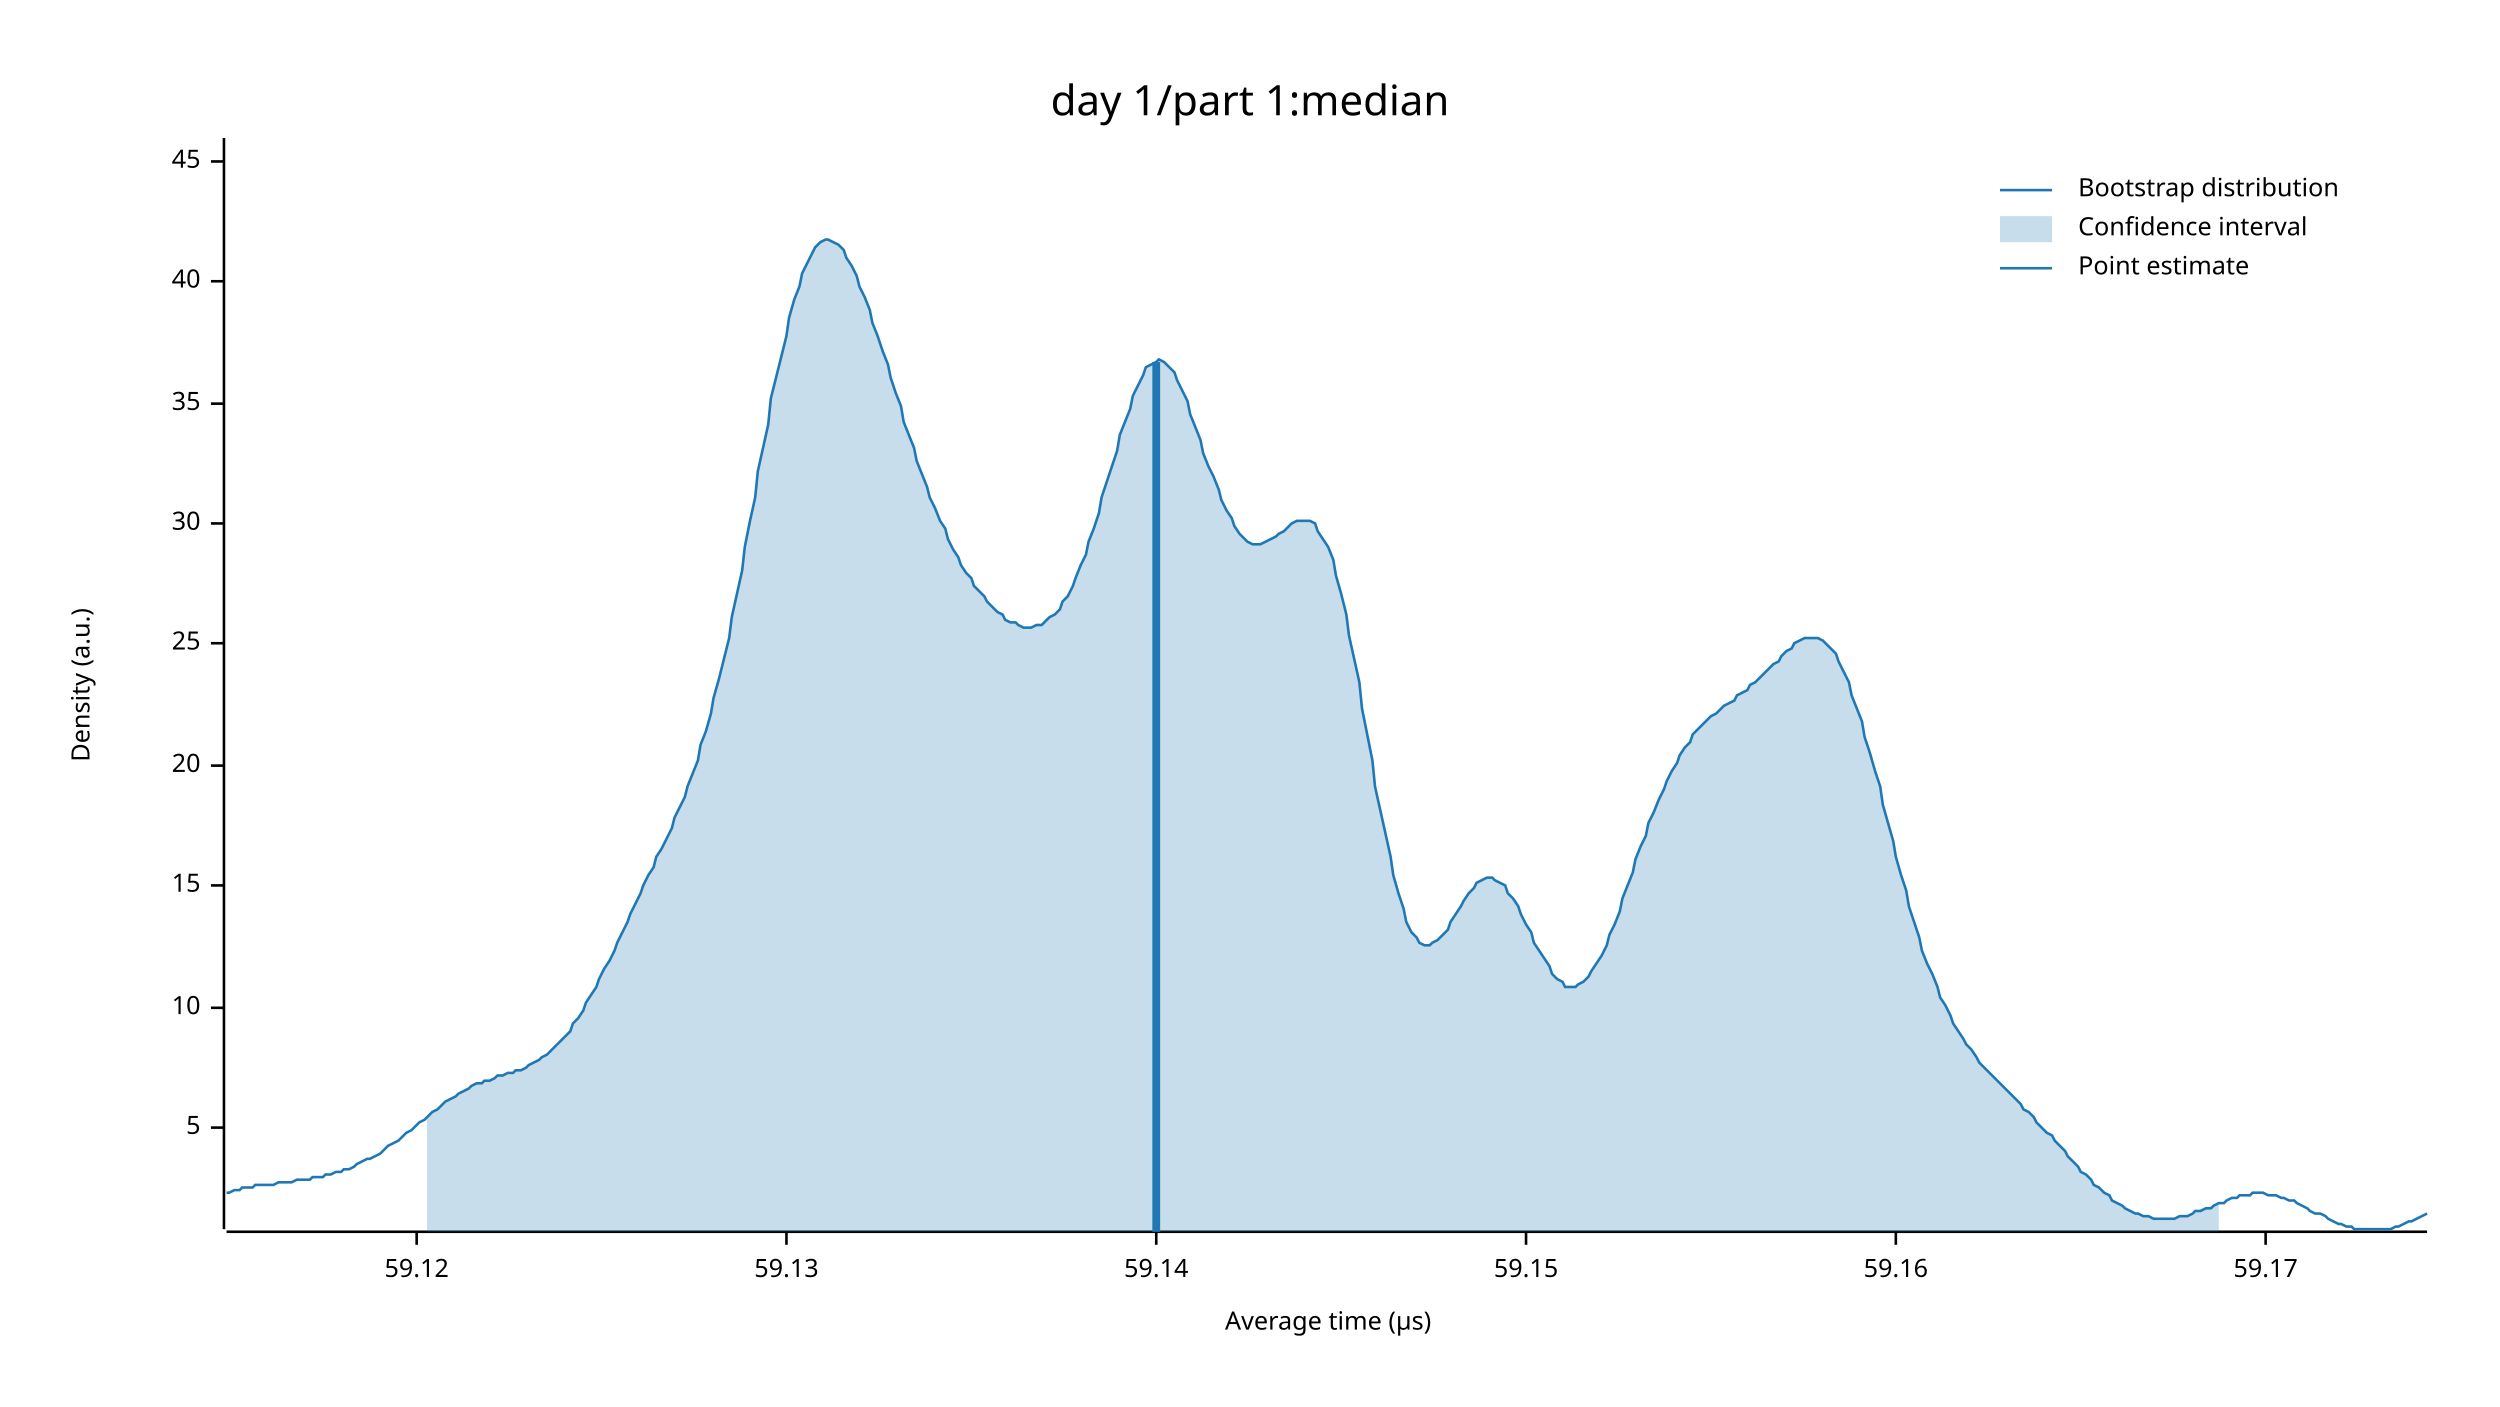
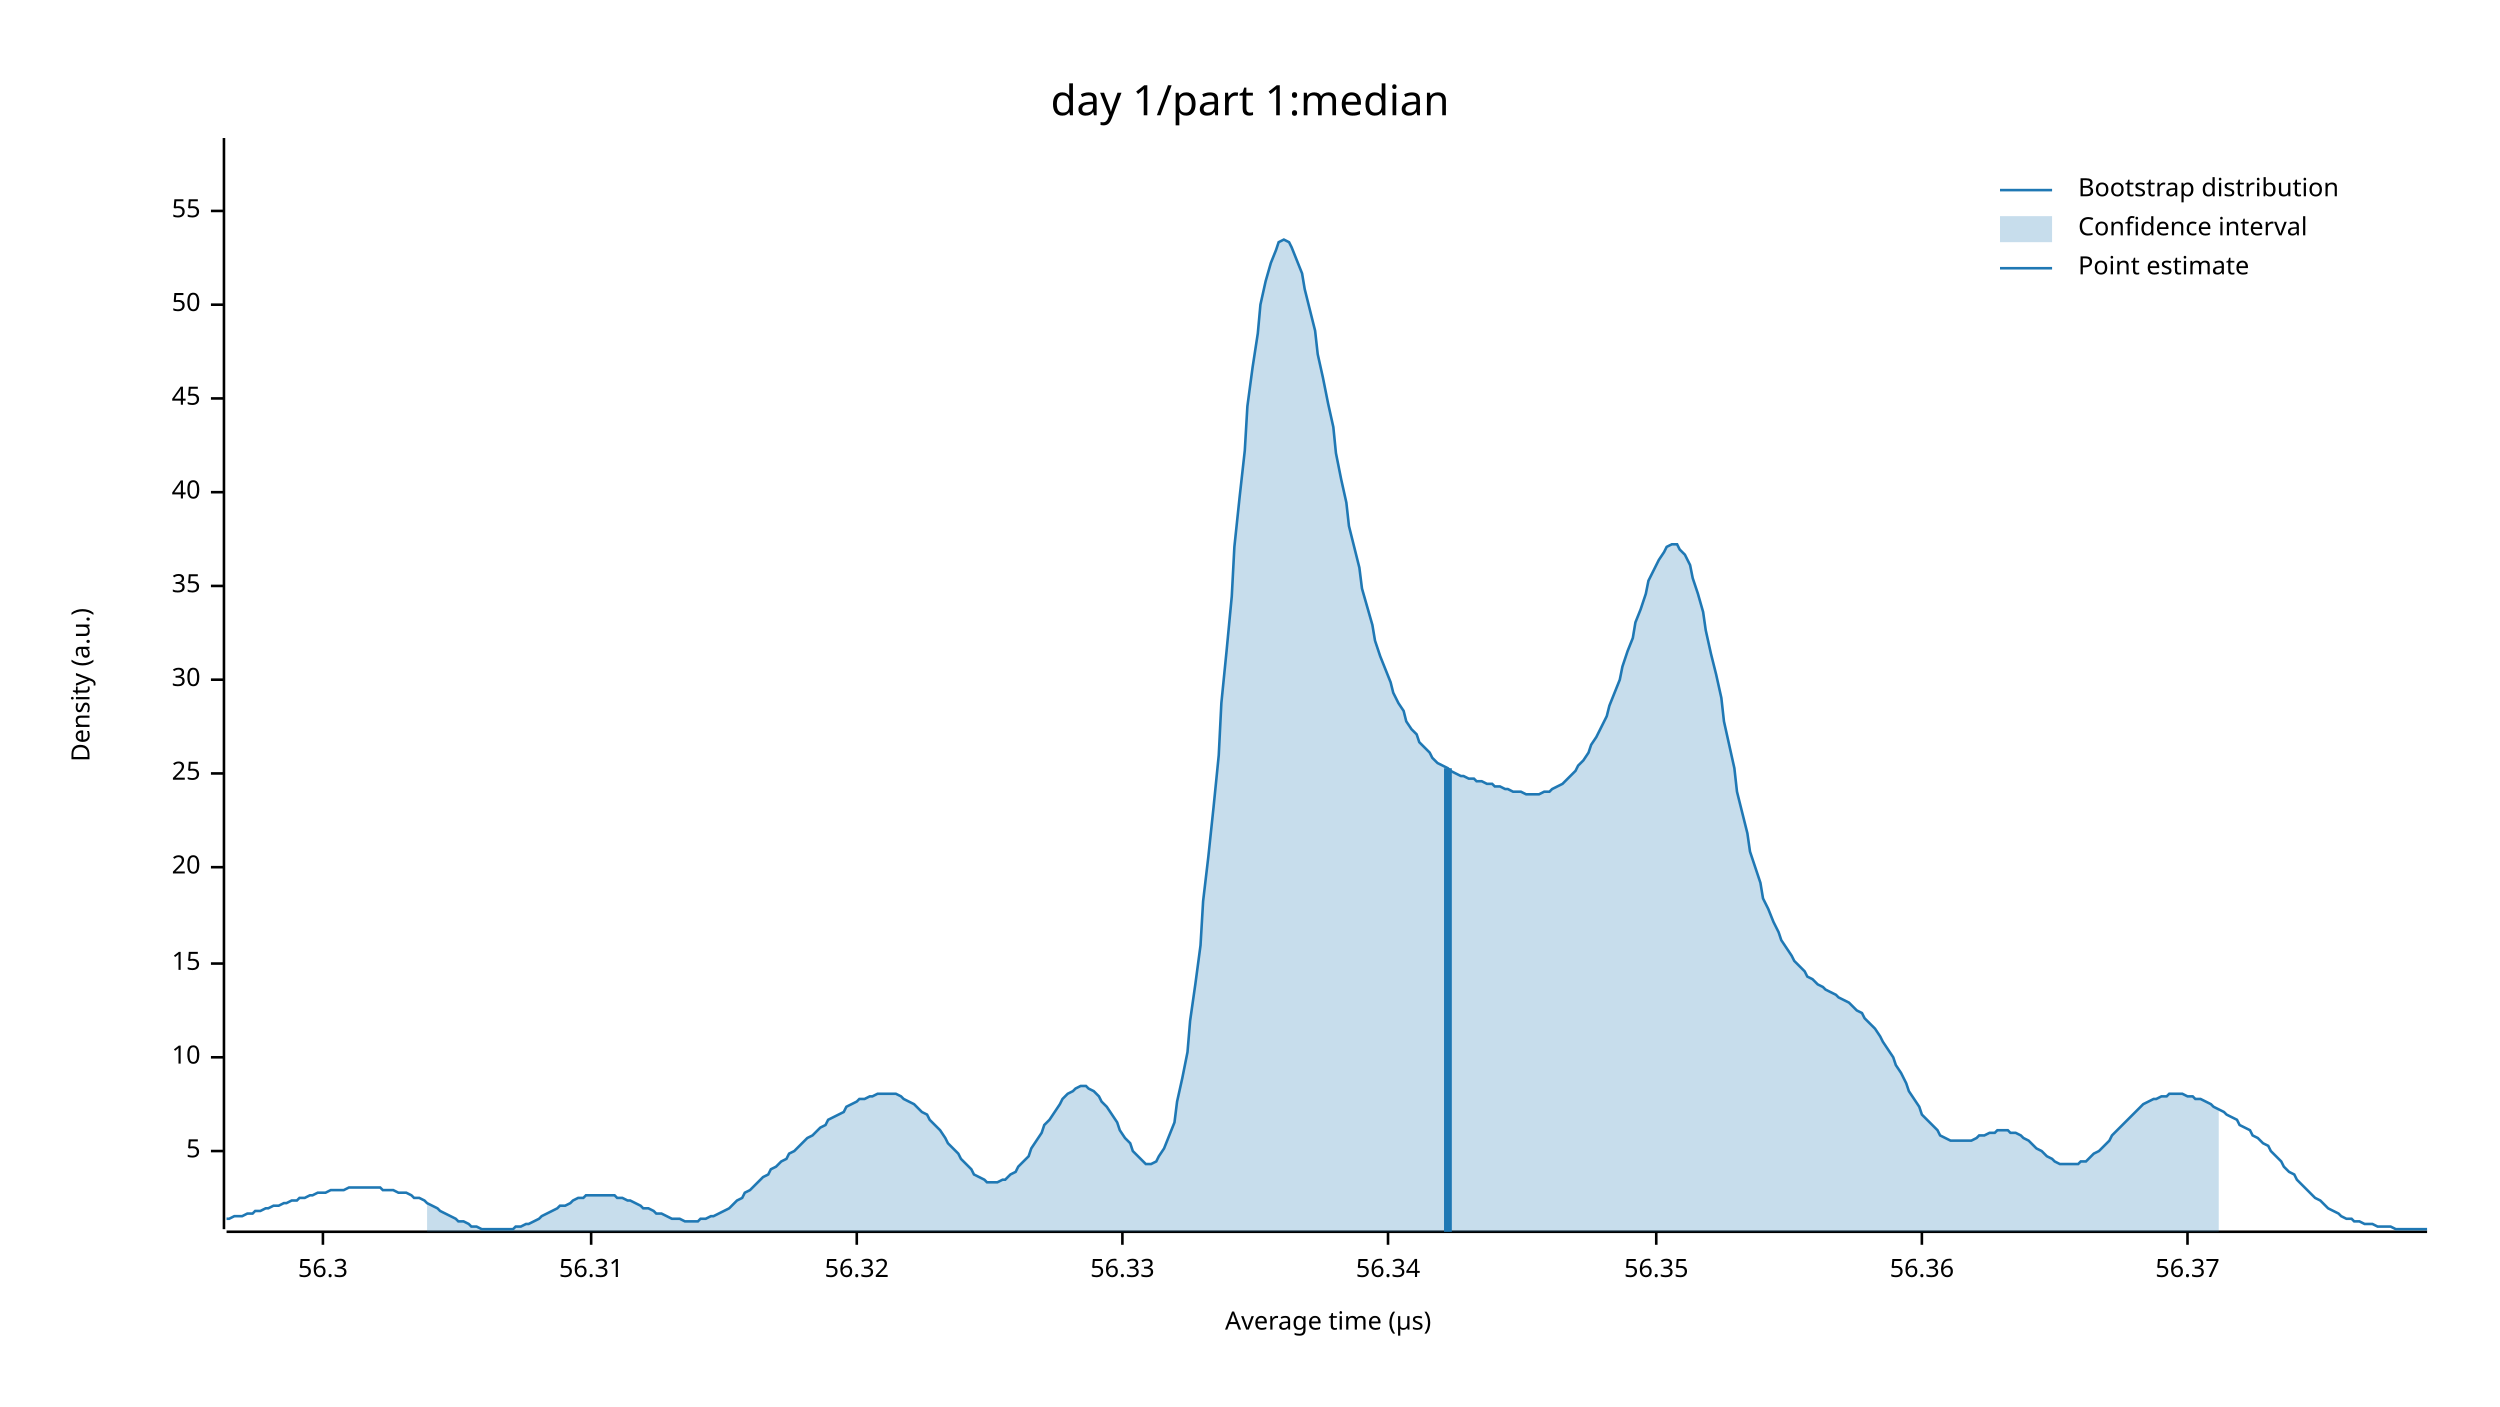
<svg xmlns="http://www.w3.org/2000/svg" width="960" height="540" viewBox="0 0 960 540">
  <text x="480" y="32" dy="0.76em" text-anchor="middle" font-family="sans-serif" font-size="16.129" opacity="1" fill="#000000">
day 1/part 1:median
</text>
  <text x="27" y="263" dy="0.76em" text-anchor="middle" font-family="sans-serif" font-size="9.677" opacity="1" fill="#000000" transform="rotate(270, 27, 263)">
Density (a.u.)
</text>
  <text x="510" y="513" dy="-0.5ex" text-anchor="middle" font-family="sans-serif" font-size="9.677" opacity="1" fill="#000000">
Average time (µs)
</text>
  <polyline fill="none" opacity="1" stroke="#000000" stroke-width="1" points="86,53 86,472 " />
-   <text x="77" y="433" dy="0.5ex" text-anchor="end" font-family="sans-serif" font-size="9.677" opacity="1" fill="#000000">
+   <text x="77" y="442" dy="0.5ex" text-anchor="end" font-family="sans-serif" font-size="9.677" opacity="1" fill="#000000">
5
</text>
-   <polyline fill="none" opacity="1" stroke="#000000" stroke-width="1" points="81,433 86,433 " />
-   <text x="77" y="387" dy="0.5ex" text-anchor="end" font-family="sans-serif" font-size="9.677" opacity="1" fill="#000000">
+   <polyline fill="none" opacity="1" stroke="#000000" stroke-width="1" points="81,442 86,442 " />
+   <text x="77" y="406" dy="0.5ex" text-anchor="end" font-family="sans-serif" font-size="9.677" opacity="1" fill="#000000">
10
</text>
-   <polyline fill="none" opacity="1" stroke="#000000" stroke-width="1" points="81,387 86,387 " />
-   <text x="77" y="340" dy="0.5ex" text-anchor="end" font-family="sans-serif" font-size="9.677" opacity="1" fill="#000000">
+   <polyline fill="none" opacity="1" stroke="#000000" stroke-width="1" points="81,406 86,406 " />
+   <text x="77" y="370" dy="0.5ex" text-anchor="end" font-family="sans-serif" font-size="9.677" opacity="1" fill="#000000">
15
</text>
-   <polyline fill="none" opacity="1" stroke="#000000" stroke-width="1" points="81,340 86,340 " />
-   <text x="77" y="294" dy="0.5ex" text-anchor="end" font-family="sans-serif" font-size="9.677" opacity="1" fill="#000000">
+   <polyline fill="none" opacity="1" stroke="#000000" stroke-width="1" points="81,370 86,370 " />
+   <text x="77" y="333" dy="0.5ex" text-anchor="end" font-family="sans-serif" font-size="9.677" opacity="1" fill="#000000">
20
</text>
-   <polyline fill="none" opacity="1" stroke="#000000" stroke-width="1" points="81,294 86,294 " />
-   <text x="77" y="247" dy="0.5ex" text-anchor="end" font-family="sans-serif" font-size="9.677" opacity="1" fill="#000000">
+   <polyline fill="none" opacity="1" stroke="#000000" stroke-width="1" points="81,333 86,333 " />
+   <text x="77" y="297" dy="0.5ex" text-anchor="end" font-family="sans-serif" font-size="9.677" opacity="1" fill="#000000">
25
</text>
-   <polyline fill="none" opacity="1" stroke="#000000" stroke-width="1" points="81,247 86,247 " />
-   <text x="77" y="201" dy="0.5ex" text-anchor="end" font-family="sans-serif" font-size="9.677" opacity="1" fill="#000000">
+   <polyline fill="none" opacity="1" stroke="#000000" stroke-width="1" points="81,297 86,297 " />
+   <text x="77" y="261" dy="0.5ex" text-anchor="end" font-family="sans-serif" font-size="9.677" opacity="1" fill="#000000">
30
</text>
-   <polyline fill="none" opacity="1" stroke="#000000" stroke-width="1" points="81,201 86,201 " />
-   <text x="77" y="155" dy="0.5ex" text-anchor="end" font-family="sans-serif" font-size="9.677" opacity="1" fill="#000000">
+   <polyline fill="none" opacity="1" stroke="#000000" stroke-width="1" points="81,261 86,261 " />
+   <text x="77" y="225" dy="0.5ex" text-anchor="end" font-family="sans-serif" font-size="9.677" opacity="1" fill="#000000">
35
</text>
-   <polyline fill="none" opacity="1" stroke="#000000" stroke-width="1" points="81,155 86,155 " />
-   <text x="77" y="108" dy="0.5ex" text-anchor="end" font-family="sans-serif" font-size="9.677" opacity="1" fill="#000000">
+   <polyline fill="none" opacity="1" stroke="#000000" stroke-width="1" points="81,225 86,225 " />
+   <text x="77" y="189" dy="0.5ex" text-anchor="end" font-family="sans-serif" font-size="9.677" opacity="1" fill="#000000">
40
</text>
-   <polyline fill="none" opacity="1" stroke="#000000" stroke-width="1" points="81,108 86,108 " />
-   <text x="77" y="62" dy="0.5ex" text-anchor="end" font-family="sans-serif" font-size="9.677" opacity="1" fill="#000000">
+   <polyline fill="none" opacity="1" stroke="#000000" stroke-width="1" points="81,189 86,189 " />
+   <text x="77" y="153" dy="0.5ex" text-anchor="end" font-family="sans-serif" font-size="9.677" opacity="1" fill="#000000">
45
</text>
-   <polyline fill="none" opacity="1" stroke="#000000" stroke-width="1" points="81,62 86,62 " />
+   <polyline fill="none" opacity="1" stroke="#000000" stroke-width="1" points="81,153 86,153 " />
+   <text x="77" y="117" dy="0.5ex" text-anchor="end" font-family="sans-serif" font-size="9.677" opacity="1" fill="#000000">
+ 50
+ </text>
+   <polyline fill="none" opacity="1" stroke="#000000" stroke-width="1" points="81,117 86,117 " />
+   <text x="77" y="81" dy="0.5ex" text-anchor="end" font-family="sans-serif" font-size="9.677" opacity="1" fill="#000000">
+ 55
+ </text>
+   <polyline fill="none" opacity="1" stroke="#000000" stroke-width="1" points="81,81 86,81 " />
  <polyline fill="none" opacity="1" stroke="#000000" stroke-width="1" points="87,473 932,473 " />
-   <text x="160" y="483" dy="0.76em" text-anchor="middle" font-family="sans-serif" font-size="9.677" opacity="1" fill="#000000">
- 59.12
+   <text x="124" y="483" dy="0.76em" text-anchor="middle" font-family="sans-serif" font-size="9.677" opacity="1" fill="#000000">
+ 56.3
</text>
-   <polyline fill="none" opacity="1" stroke="#000000" stroke-width="1" points="160,473 160,478 " />
-   <text x="302" y="483" dy="0.76em" text-anchor="middle" font-family="sans-serif" font-size="9.677" opacity="1" fill="#000000">
- 59.13
+   <polyline fill="none" opacity="1" stroke="#000000" stroke-width="1" points="124,473 124,478 " />
+   <text x="227" y="483" dy="0.76em" text-anchor="middle" font-family="sans-serif" font-size="9.677" opacity="1" fill="#000000">
+ 56.31
</text>
-   <polyline fill="none" opacity="1" stroke="#000000" stroke-width="1" points="302,473 302,478 " />
-   <text x="444" y="483" dy="0.76em" text-anchor="middle" font-family="sans-serif" font-size="9.677" opacity="1" fill="#000000">
- 59.14
+   <polyline fill="none" opacity="1" stroke="#000000" stroke-width="1" points="227,473 227,478 " />
+   <text x="329" y="483" dy="0.76em" text-anchor="middle" font-family="sans-serif" font-size="9.677" opacity="1" fill="#000000">
+ 56.32
</text>
-   <polyline fill="none" opacity="1" stroke="#000000" stroke-width="1" points="444,473 444,478 " />
-   <text x="586" y="483" dy="0.76em" text-anchor="middle" font-family="sans-serif" font-size="9.677" opacity="1" fill="#000000">
- 59.15
+   <polyline fill="none" opacity="1" stroke="#000000" stroke-width="1" points="329,473 329,478 " />
+   <text x="431" y="483" dy="0.76em" text-anchor="middle" font-family="sans-serif" font-size="9.677" opacity="1" fill="#000000">
+ 56.33
</text>
-   <polyline fill="none" opacity="1" stroke="#000000" stroke-width="1" points="586,473 586,478 " />
-   <text x="728" y="483" dy="0.76em" text-anchor="middle" font-family="sans-serif" font-size="9.677" opacity="1" fill="#000000">
- 59.16
+   <polyline fill="none" opacity="1" stroke="#000000" stroke-width="1" points="431,473 431,478 " />
+   <text x="533" y="483" dy="0.76em" text-anchor="middle" font-family="sans-serif" font-size="9.677" opacity="1" fill="#000000">
+ 56.34
</text>
-   <polyline fill="none" opacity="1" stroke="#000000" stroke-width="1" points="728,473 728,478 " />
-   <text x="870" y="483" dy="0.76em" text-anchor="middle" font-family="sans-serif" font-size="9.677" opacity="1" fill="#000000">
- 59.17
+   <polyline fill="none" opacity="1" stroke="#000000" stroke-width="1" points="533,473 533,478 " />
+   <text x="636" y="483" dy="0.76em" text-anchor="middle" font-family="sans-serif" font-size="9.677" opacity="1" fill="#000000">
+ 56.35
</text>
-   <polyline fill="none" opacity="1" stroke="#000000" stroke-width="1" points="870,473 870,478 " />
-   <polyline fill="none" opacity="1" stroke="#1F78B4" stroke-width="1" points="87,458 88,458 90,457 92,457 93,456 95,456 97,456 98,455 100,455 102,455 103,455 105,455 107,454 109,454 110,454 112,454 114,453 115,453 117,453 119,453 120,452 122,452 124,452 125,451 127,451 129,450 131,450 132,449 134,449 136,448 137,447 139,446 141,445 142,445 144,444 146,443 147,442 149,440 151,439 153,438 154,437 156,435 158,434 159,433 161,431 163,430 164,429 166,427 168,426 169,425 171,423 173,422 175,421 176,420 178,419 180,418 181,417 183,416 185,416 186,415 188,415 190,414 191,413 193,413 195,412 197,412 198,411 200,411 202,410 203,409 205,408 207,407 208,406 210,405 212,403 214,401 215,400 217,398 219,396 220,393 222,391 224,388 225,385 227,382 229,379 230,376 232,372 234,369 236,365 237,362 239,358 241,354 242,351 244,347 246,343 247,340 249,336 251,333 252,329 254,326 256,322 258,318 259,314 261,310 263,306 264,302 266,297 268,292 269,286 271,281 273,274 274,268 276,261 278,253 280,245 281,237 283,228 285,219 286,210 288,200 290,191 291,181 293,172 295,163 296,153 298,145 300,137 302,129 303,122 305,115 307,110 308,105 310,101 312,97 313,95 315,93 317,92 318,92 320,93 322,94 324,96 325,99 327,102 329,106 330,110 332,114 334,119 335,124 337,129 339,135 341,140 342,145 344,151 346,156 347,162 349,167 351,172 352,177 354,182 356,187 357,191 359,195 361,200 363,203 364,207 366,211 368,214 369,217 371,220 373,222 374,225 376,227 378,229 379,231 381,233 383,235 385,236 386,238 388,239 390,239 391,240 393,241 395,241 396,241 398,240 400,240 401,239 403,237 405,236 407,234 408,231 410,229 412,225 413,222 415,217 417,213 418,208 420,203 422,197 423,191 425,185 427,179 429,173 430,167 432,162 434,157 435,152 437,148 439,144 440,141 442,140 444,139 445,138 447,139 449,141 451,143 452,146 454,150 456,154 457,159 459,164 461,169 462,174 464,179 466,183 468,188 469,192 471,196 473,199 474,202 476,205 478,207 479,208 481,209 483,209 484,209 486,208 488,207 490,206 491,205 493,204 495,202 496,201 498,200 500,200 501,200 503,200 505,201 506,204 508,207 510,210 512,215 513,221 515,228 517,236 518,244 520,253 522,262 523,272 525,282 527,292 528,302 530,311 532,320 534,329 535,336 537,343 539,349 540,354 542,358 544,360 545,362 547,363 549,363 550,362 552,361 554,359 556,357 557,354 559,351 561,348 562,346 564,343 566,341 567,339 569,338 571,337 573,337 574,338 576,339 578,340 579,343 581,345 583,348 584,351 586,355 588,358 589,362 591,365 593,368 595,371 596,374 598,376 600,377 601,379 603,379 605,379 606,378 608,377 610,375 611,373 613,370 615,367 617,363 618,359 620,355 622,350 623,345 625,340 627,335 628,330 630,325 632,321 633,316 635,312 637,307 639,303 640,300 642,296 644,293 645,290 647,287 649,285 650,282 652,280 654,278 655,277 657,275 659,274 661,272 662,271 664,270 666,269 667,267 669,266 671,265 672,263 674,262 676,260 677,259 679,257 681,255 683,254 684,252 686,250 688,249 689,247 691,246 693,245 694,245 696,245 698,245 700,246 701,247 703,249 705,251 706,254 708,258 710,262 711,267 713,272 715,277 716,283 718,289 720,296 722,302 723,309 725,316 727,323 728,329 730,336 732,342 733,348 735,354 737,360 738,365 740,370 742,374 744,379 745,383 747,386 749,390 750,393 752,396 754,399 755,401 757,403 759,406 760,408 762,410 764,412 766,414 767,415 769,417 771,419 772,420 774,422 776,424 777,426 779,427 781,429 782,431 784,433 786,435 788,436 789,438 791,440 793,442 794,444 796,446 798,448 799,450 801,451 803,453 804,455 806,456 808,458 810,459 811,461 813,462 815,463 816,464 818,465 820,466 821,466 823,467 825,467 827,468 828,468 830,468 832,468 833,468 835,468 837,467 838,467 840,467 842,466 843,465 845,465 847,464 849,464 850,463 852,462 854,462 855,461 857,460 859,460 860,459 862,459 864,459 865,458 867,458 869,458 871,459 872,459 874,459 876,460 877,460 879,461 881,461 882,462 884,463 886,464 887,465 889,466 891,466 893,467 894,468 896,469 898,470 899,470 901,471 903,471 904,472 906,472 908,472 909,472 911,472 913,472 915,472 916,472 918,472 920,471 921,471 923,470 925,469 926,469 928,468 930,467 932,466 " />
-   <polygon opacity="0.25" fill="#1F78B4" points="164,429 166,427 168,426 169,425 171,423 173,422 175,421 176,420 178,419 180,418 181,417 183,416 185,416 186,415 188,415 190,414 191,413 193,413 195,412 197,412 198,411 200,411 202,410 203,409 205,408 207,407 208,406 210,405 212,403 214,401 215,400 217,398 219,396 220,393 222,391 224,388 225,385 227,382 229,379 230,376 232,372 234,369 236,365 237,362 239,358 241,354 242,351 244,347 246,343 247,340 249,336 251,333 252,329 254,326 256,322 258,318 259,314 261,310 263,306 264,302 266,297 268,292 269,286 271,281 273,274 274,268 276,261 278,253 280,245 281,237 283,228 285,219 286,210 288,200 290,191 291,181 293,172 295,163 296,153 298,145 300,137 302,129 303,122 305,115 307,110 308,105 310,101 312,97 313,95 315,93 317,92 318,92 320,93 322,94 324,96 325,99 327,102 329,106 330,110 332,114 334,119 335,124 337,129 339,135 341,140 342,145 344,151 346,156 347,162 349,167 351,172 352,177 354,182 356,187 357,191 359,195 361,200 363,203 364,207 366,211 368,214 369,217 371,220 373,222 374,225 376,227 378,229 379,231 381,233 383,235 385,236 386,238 388,239 390,239 391,240 393,241 395,241 396,241 398,240 400,240 401,239 403,237 405,236 407,234 408,231 410,229 412,225 413,222 415,217 417,213 418,208 420,203 422,197 423,191 425,185 427,179 429,173 430,167 432,162 434,157 435,152 437,148 439,144 440,141 442,140 444,139 445,138 447,139 449,141 451,143 452,146 454,150 456,154 457,159 459,164 461,169 462,174 464,179 466,183 468,188 469,192 471,196 473,199 474,202 476,205 478,207 479,208 481,209 483,209 484,209 486,208 488,207 490,206 491,205 493,204 495,202 496,201 498,200 500,200 501,200 503,200 505,201 506,204 508,207 510,210 512,215 513,221 515,228 517,236 518,244 520,253 522,262 523,272 525,282 527,292 528,302 530,311 532,320 534,329 535,336 537,343 539,349 540,354 542,358 544,360 545,362 547,363 549,363 550,362 552,361 554,359 556,357 557,354 559,351 561,348 562,346 564,343 566,341 567,339 569,338 571,337 573,337 574,338 576,339 578,340 579,343 581,345 583,348 584,351 586,355 588,358 589,362 591,365 593,368 595,371 596,374 598,376 600,377 601,379 603,379 605,379 606,378 608,377 610,375 611,373 613,370 615,367 617,363 618,359 620,355 622,350 623,345 625,340 627,335 628,330 630,325 632,321 633,316 635,312 637,307 639,303 640,300 642,296 644,293 645,290 647,287 649,285 650,282 652,280 654,278 655,277 657,275 659,274 661,272 662,271 664,270 666,269 667,267 669,266 671,265 672,263 674,262 676,260 677,259 679,257 681,255 683,254 684,252 686,250 688,249 689,247 691,246 693,245 694,245 696,245 698,245 700,246 701,247 703,249 705,251 706,254 708,258 710,262 711,267 713,272 715,277 716,283 718,289 720,296 722,302 723,309 725,316 727,323 728,329 730,336 732,342 733,348 735,354 737,360 738,365 740,370 742,374 744,379 745,383 747,386 749,390 750,393 752,396 754,399 755,401 757,403 759,406 760,408 762,410 764,412 766,414 767,415 769,417 771,419 772,420 774,422 776,424 777,426 779,427 781,429 782,431 784,433 786,435 788,436 789,438 791,440 793,442 794,444 796,446 798,448 799,450 801,451 803,453 804,455 806,456 808,458 810,459 811,461 813,462 815,463 816,464 818,465 820,466 821,466 823,467 825,467 827,468 828,468 830,468 832,468 833,468 835,468 837,467 838,467 840,467 842,466 843,465 845,465 847,464 849,464 850,463 852,462 852,473 164,473 " />
-   <polyline fill="none" opacity="1" stroke="#1F78B4" stroke-width="3" points="444,473 444,139 " />
+   <polyline fill="none" opacity="1" stroke="#000000" stroke-width="1" points="636,473 636,478 " />
+   <text x="738" y="483" dy="0.76em" text-anchor="middle" font-family="sans-serif" font-size="9.677" opacity="1" fill="#000000">
+ 56.36
+ </text>
+   <polyline fill="none" opacity="1" stroke="#000000" stroke-width="1" points="738,473 738,478 " />
+   <text x="840" y="483" dy="0.76em" text-anchor="middle" font-family="sans-serif" font-size="9.677" opacity="1" fill="#000000">
+ 56.37
+ </text>
+   <polyline fill="none" opacity="1" stroke="#000000" stroke-width="1" points="840,473 840,478 " />
+   <polyline fill="none" opacity="1" stroke="#1F78B4" stroke-width="1" points="87,468 88,468 90,467 92,467 93,467 95,466 97,466 98,465 100,465 102,464 103,464 105,463 107,463 109,462 110,462 112,461 114,461 115,460 117,460 119,459 120,459 122,458 124,458 125,458 127,457 129,457 131,457 132,457 134,456 136,456 137,456 139,456 141,456 142,456 144,456 146,456 147,457 149,457 151,457 153,458 154,458 156,458 158,459 159,460 161,460 163,461 164,462 166,463 168,464 169,465 171,466 173,467 175,468 176,469 178,469 180,470 181,471 183,471 185,472 186,472 188,472 190,472 191,472 193,472 195,472 197,472 198,471 200,471 202,470 203,470 205,469 207,468 208,467 210,466 212,465 214,464 215,463 217,463 219,462 220,461 222,460 224,460 225,459 227,459 229,459 230,459 232,459 234,459 236,459 237,460 239,460 241,461 242,461 244,462 246,463 247,464 249,464 251,465 252,466 254,466 256,467 258,468 259,468 261,468 263,469 264,469 266,469 268,469 269,468 271,468 273,467 274,467 276,466 278,465 280,464 281,463 283,461 285,460 286,458 288,457 290,455 291,454 293,452 295,451 296,449 298,448 300,446 302,445 303,443 305,442 307,440 308,439 310,437 312,436 313,435 315,433 317,432 318,430 320,429 322,428 324,427 325,425 327,424 329,423 330,422 332,422 334,421 335,421 337,420 339,420 341,420 342,420 344,420 346,421 347,422 349,423 351,424 352,425 354,427 356,428 357,430 359,432 361,434 363,437 364,439 366,441 368,443 369,445 371,447 373,449 374,451 376,452 378,453 379,454 381,454 383,454 385,453 386,453 388,451 390,450 391,448 393,446 395,444 396,441 398,438 400,435 401,432 403,430 405,427 407,424 408,422 410,420 412,419 413,418 415,417 417,417 418,418 420,419 422,421 423,423 425,425 427,428 429,431 430,434 432,437 434,439 435,442 437,444 439,446 440,447 442,447 444,446 445,444 447,441 449,436 451,431 452,423 454,414 456,404 457,392 459,378 461,363 462,346 464,329 466,310 468,290 469,270 471,250 473,229 474,210 476,191 478,173 479,156 481,141 483,128 484,117 486,108 488,101 490,96 491,93 493,92 495,93 496,95 498,100 500,105 501,111 503,119 505,127 506,136 508,145 510,155 512,164 513,174 515,184 517,193 518,202 520,210 522,218 523,226 525,233 527,240 528,246 530,252 532,257 534,262 535,266 537,270 539,273 540,277 542,280 544,282 545,285 547,287 549,289 550,291 552,293 554,294 556,295 557,296 559,297 561,298 562,298 564,299 566,299 567,300 569,300 571,301 573,301 574,302 576,302 578,303 579,303 581,304 583,304 584,304 586,305 588,305 589,305 591,305 593,304 595,304 596,303 598,302 600,301 601,300 603,298 605,296 606,294 608,292 610,289 611,286 613,283 615,279 617,275 618,271 620,266 622,261 623,256 625,250 627,245 628,239 630,234 632,228 633,223 635,219 637,215 639,212 640,210 642,209 644,209 645,211 647,213 649,217 650,222 652,228 654,235 655,242 657,251 659,259 661,268 662,277 664,286 666,295 667,304 669,312 671,320 672,327 674,333 676,339 677,345 679,349 681,354 683,358 684,361 686,364 688,367 689,369 691,371 693,373 694,375 696,376 698,378 700,379 701,380 703,381 705,382 706,383 708,384 710,385 711,386 713,388 715,389 716,391 718,393 720,395 722,398 723,400 725,403 727,406 728,409 730,412 732,416 733,419 735,422 737,425 738,428 740,430 742,432 744,434 745,436 747,437 749,438 750,438 752,438 754,438 755,438 757,438 759,437 760,436 762,436 764,435 766,435 767,434 769,434 771,434 772,435 774,435 776,436 777,437 779,438 781,440 782,441 784,442 786,444 788,445 789,446 791,447 793,447 794,447 796,447 798,447 799,446 801,446 803,444 804,443 806,442 808,440 810,438 811,436 813,434 815,432 816,431 818,429 820,427 821,426 823,424 825,423 827,422 828,422 830,421 832,421 833,420 835,420 837,420 838,420 840,421 842,421 843,422 845,422 847,423 849,424 850,425 852,426 854,427 855,428 857,429 859,430 860,432 862,433 864,434 865,436 867,437 869,439 871,440 872,442 874,444 876,446 877,448 879,450 881,451 882,453 884,455 886,457 887,458 889,460 891,461 893,463 894,464 896,465 898,466 899,467 901,468 903,468 904,469 906,469 908,470 909,470 911,470 913,471 915,471 916,471 918,471 920,472 921,472 923,472 925,472 926,472 928,472 930,472 932,472 " />
+   <polygon opacity="0.25" fill="#1F78B4" points="164,462 166,463 168,464 169,465 171,466 173,467 175,468 176,469 178,469 180,470 181,471 183,471 185,472 186,472 188,472 190,472 191,472 193,472 195,472 197,472 198,471 200,471 202,470 203,470 205,469 207,468 208,467 210,466 212,465 214,464 215,463 217,463 219,462 220,461 222,460 224,460 225,459 227,459 229,459 230,459 232,459 234,459 236,459 237,460 239,460 241,461 242,461 244,462 246,463 247,464 249,464 251,465 252,466 254,466 256,467 258,468 259,468 261,468 263,469 264,469 266,469 268,469 269,468 271,468 273,467 274,467 276,466 278,465 280,464 281,463 283,461 285,460 286,458 288,457 290,455 291,454 293,452 295,451 296,449 298,448 300,446 302,445 303,443 305,442 307,440 308,439 310,437 312,436 313,435 315,433 317,432 318,430 320,429 322,428 324,427 325,425 327,424 329,423 330,422 332,422 334,421 335,421 337,420 339,420 341,420 342,420 344,420 346,421 347,422 349,423 351,424 352,425 354,427 356,428 357,430 359,432 361,434 363,437 364,439 366,441 368,443 369,445 371,447 373,449 374,451 376,452 378,453 379,454 381,454 383,454 385,453 386,453 388,451 390,450 391,448 393,446 395,444 396,441 398,438 400,435 401,432 403,430 405,427 407,424 408,422 410,420 412,419 413,418 415,417 417,417 418,418 420,419 422,421 423,423 425,425 427,428 429,431 430,434 432,437 434,439 435,442 437,444 439,446 440,447 442,447 444,446 445,444 447,441 449,436 451,431 452,423 454,414 456,404 457,392 459,378 461,363 462,346 464,329 466,310 468,290 469,270 471,250 473,229 474,210 476,191 478,173 479,156 481,141 483,128 484,117 486,108 488,101 490,96 491,93 493,92 495,93 496,95 498,100 500,105 501,111 503,119 505,127 506,136 508,145 510,155 512,164 513,174 515,184 517,193 518,202 520,210 522,218 523,226 525,233 527,240 528,246 530,252 532,257 534,262 535,266 537,270 539,273 540,277 542,280 544,282 545,285 547,287 549,289 550,291 552,293 554,294 556,295 557,296 559,297 561,298 562,298 564,299 566,299 567,300 569,300 571,301 573,301 574,302 576,302 578,303 579,303 581,304 583,304 584,304 586,305 588,305 589,305 591,305 593,304 595,304 596,303 598,302 600,301 601,300 603,298 605,296 606,294 608,292 610,289 611,286 613,283 615,279 617,275 618,271 620,266 622,261 623,256 625,250 627,245 628,239 630,234 632,228 633,223 635,219 637,215 639,212 640,210 642,209 644,209 645,211 647,213 649,217 650,222 652,228 654,235 655,242 657,251 659,259 661,268 662,277 664,286 666,295 667,304 669,312 671,320 672,327 674,333 676,339 677,345 679,349 681,354 683,358 684,361 686,364 688,367 689,369 691,371 693,373 694,375 696,376 698,378 700,379 701,380 703,381 705,382 706,383 708,384 710,385 711,386 713,388 715,389 716,391 718,393 720,395 722,398 723,400 725,403 727,406 728,409 730,412 732,416 733,419 735,422 737,425 738,428 740,430 742,432 744,434 745,436 747,437 749,438 750,438 752,438 754,438 755,438 757,438 759,437 760,436 762,436 764,435 766,435 767,434 769,434 771,434 772,435 774,435 776,436 777,437 779,438 781,440 782,441 784,442 786,444 788,445 789,446 791,447 793,447 794,447 796,447 798,447 799,446 801,446 803,444 804,443 806,442 808,440 810,438 811,436 813,434 815,432 816,431 818,429 820,427 821,426 823,424 825,423 827,422 828,422 830,421 832,421 833,420 835,420 837,420 838,420 840,421 842,421 843,422 845,422 847,423 849,424 850,425 852,426 852,473 164,473 " />
+   <polyline fill="none" opacity="1" stroke="#1F78B4" stroke-width="3" points="556,473 556,295 " />
  <text x="798" y="68" dy="0.76em" text-anchor="start" font-family="sans-serif" font-size="9.677" opacity="1" fill="#000000">
Bootstrap distribution
</text>
  <text x="798" y="83" dy="0.76em" text-anchor="start" font-family="sans-serif" font-size="9.677" opacity="1" fill="#000000">
Confidence interval
</text>
  <text x="798" y="98" dy="0.76em" text-anchor="start" font-family="sans-serif" font-size="9.677" opacity="1" fill="#000000">
Point estimate
</text>
  <polyline fill="none" opacity="1" stroke="#1F78B4" stroke-width="1" points="768,73 788,73 " />
  <rect x="768" y="83" width="20" height="10" opacity="0.25" fill="#1F78B4" stroke="none" />
  <polyline fill="none" opacity="1" stroke="#1F78B4" stroke-width="1" points="768,103 788,103 " />
</svg>
